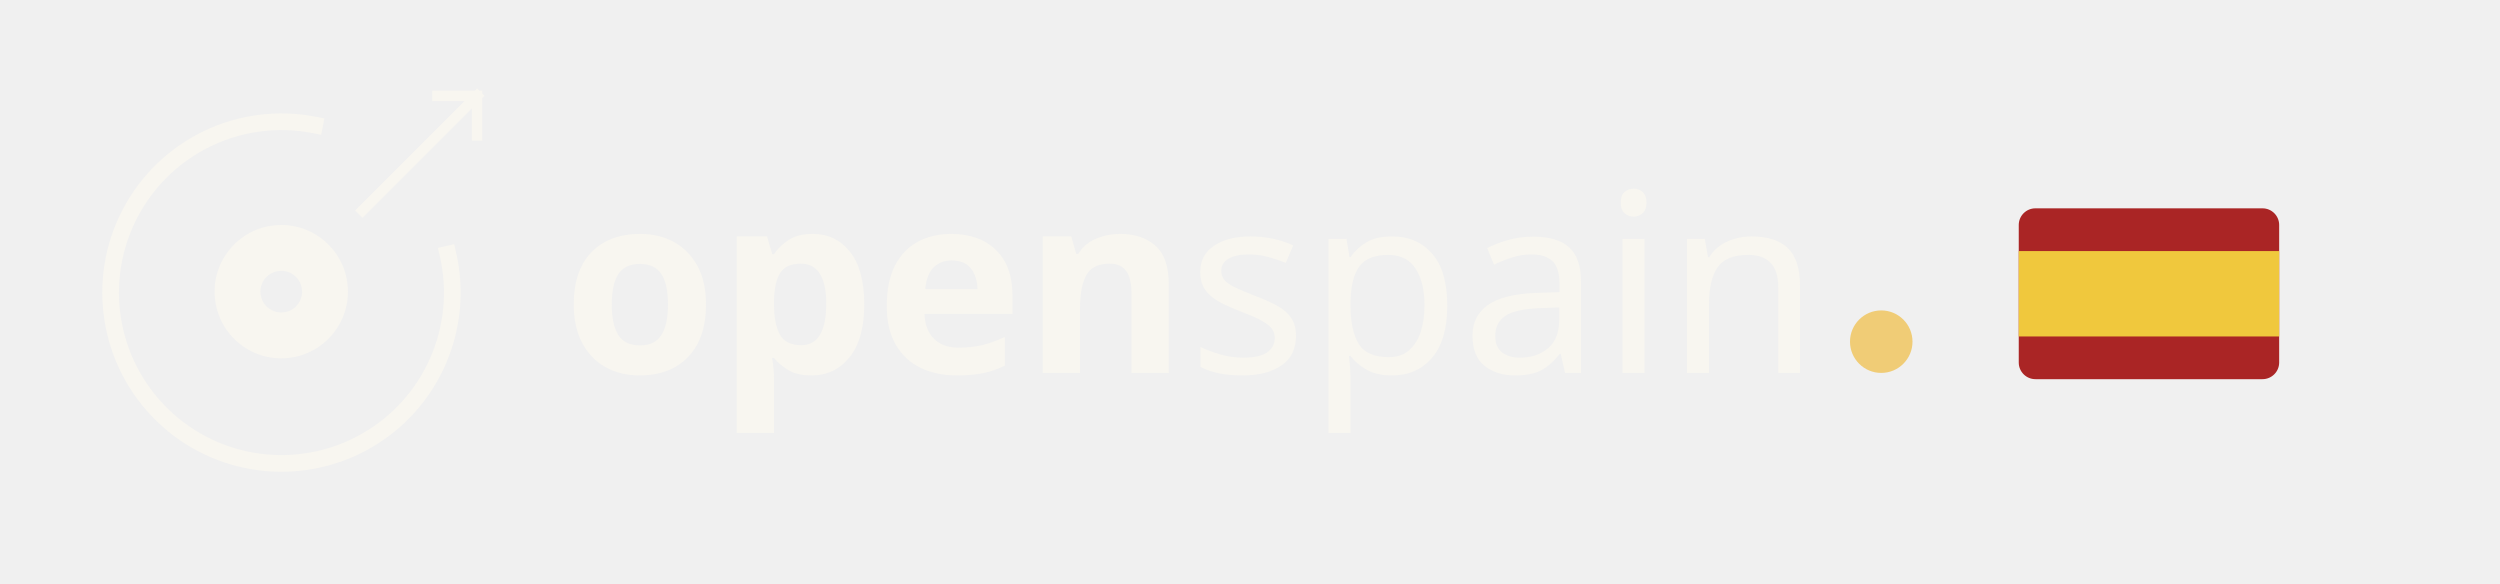
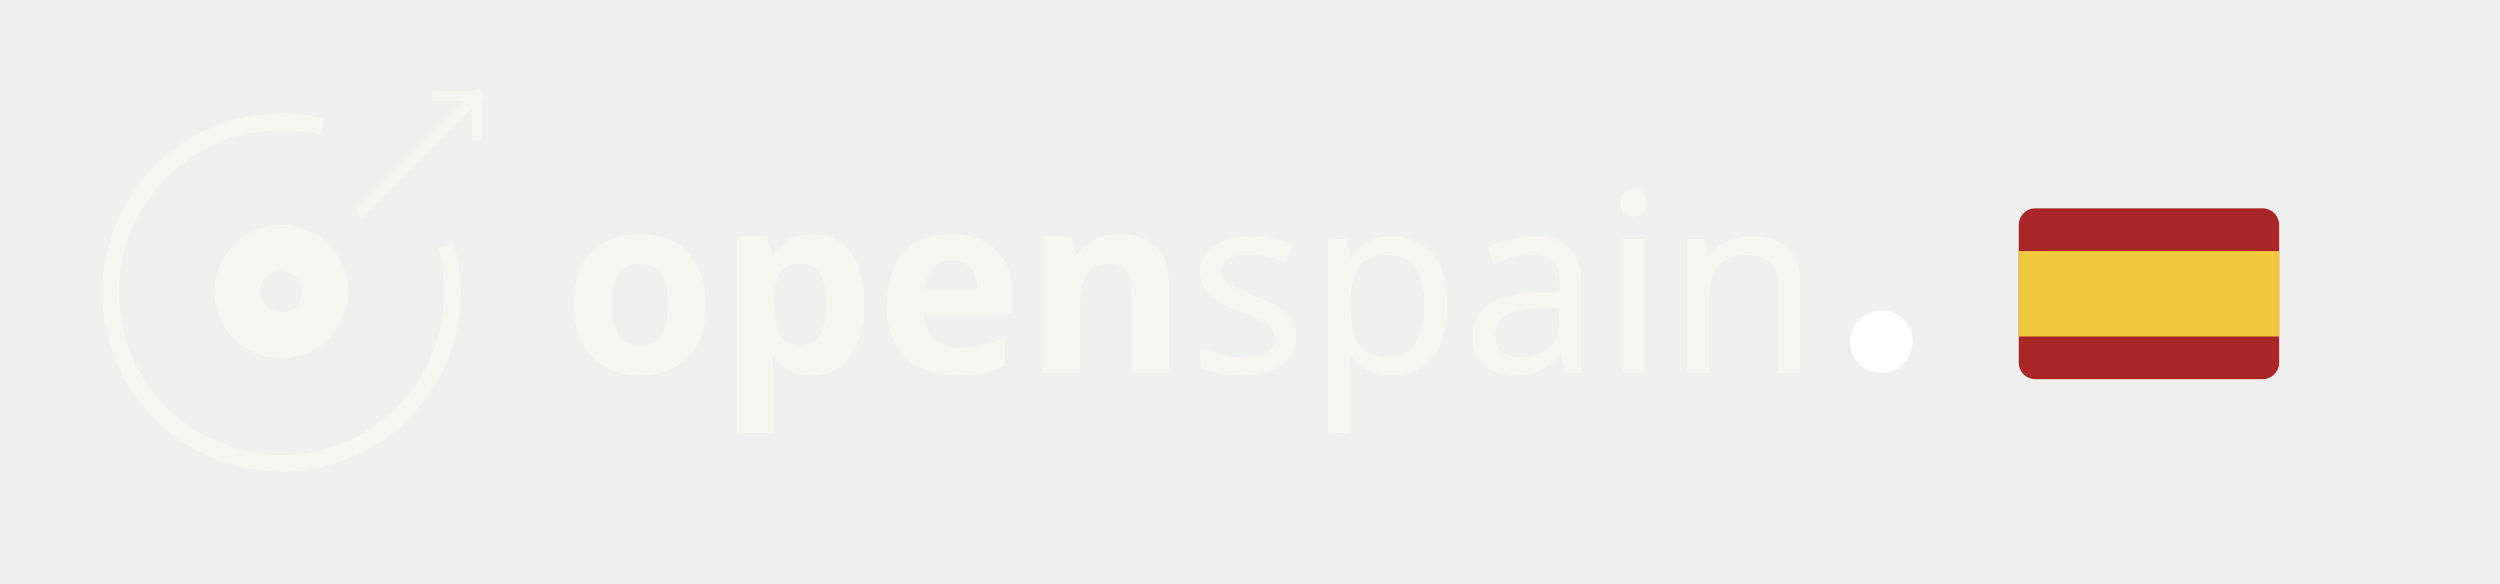
<svg xmlns="http://www.w3.org/2000/svg" width="1200" height="280" viewBox="0 0 1200 280" role="img" aria-labelledby="title">
  <g fill="none" stroke="#f8f6f0" stroke-width="8" stroke-linecap="square">
    <path d="M 151 60 A 82 82 0 1 0 215 122" />
    <path d="M 174 101 L 229 46 M 210 46 H 229 V 65" stroke-width="5" />
  </g>
  <path fill="#f8f6f0" fill-rule="evenodd" d="M 167 140 A 32 32 0 1 1 103 140 A 32 32 0 1 1 167 140 Z M 145 140 A 10 10 0 1 0 125 140 A 10 10 0 1 0 145 140 Z" />
  <g fill="#f8f6f0" font-family="'Avenir Next', Avenir, 'Segoe UI', sans-serif" font-size="120">
    <text x="270" y="179" font-weight="900" textLength="300" lengthAdjust="spacingAndGlyphs">open</text>
    <text x="570" y="179" font-weight="400" textLength="310" lengthAdjust="spacingAndGlyphs">spain</text>
  </g>
-   <circle cx="903" cy="164" r="15" fill="#f0cc76" />
+   <circle cx="903" cy="164" r="15" fill="#ffffff" />
  <defs>
    <clipPath id="flag">
      <rect x="969" y="100" width="125" height="82" rx="8" />
    </clipPath>
  </defs>
  <g clip-path="url(#flag)">
    <path fill="#aa2525" d="M 969 100 H 1094 V 182 H 969 Z" />
    <path fill="#f0c83d" d="M 969 120.5 H 1094 V 161.5 H 969 Z" />
  </g>
</svg>
